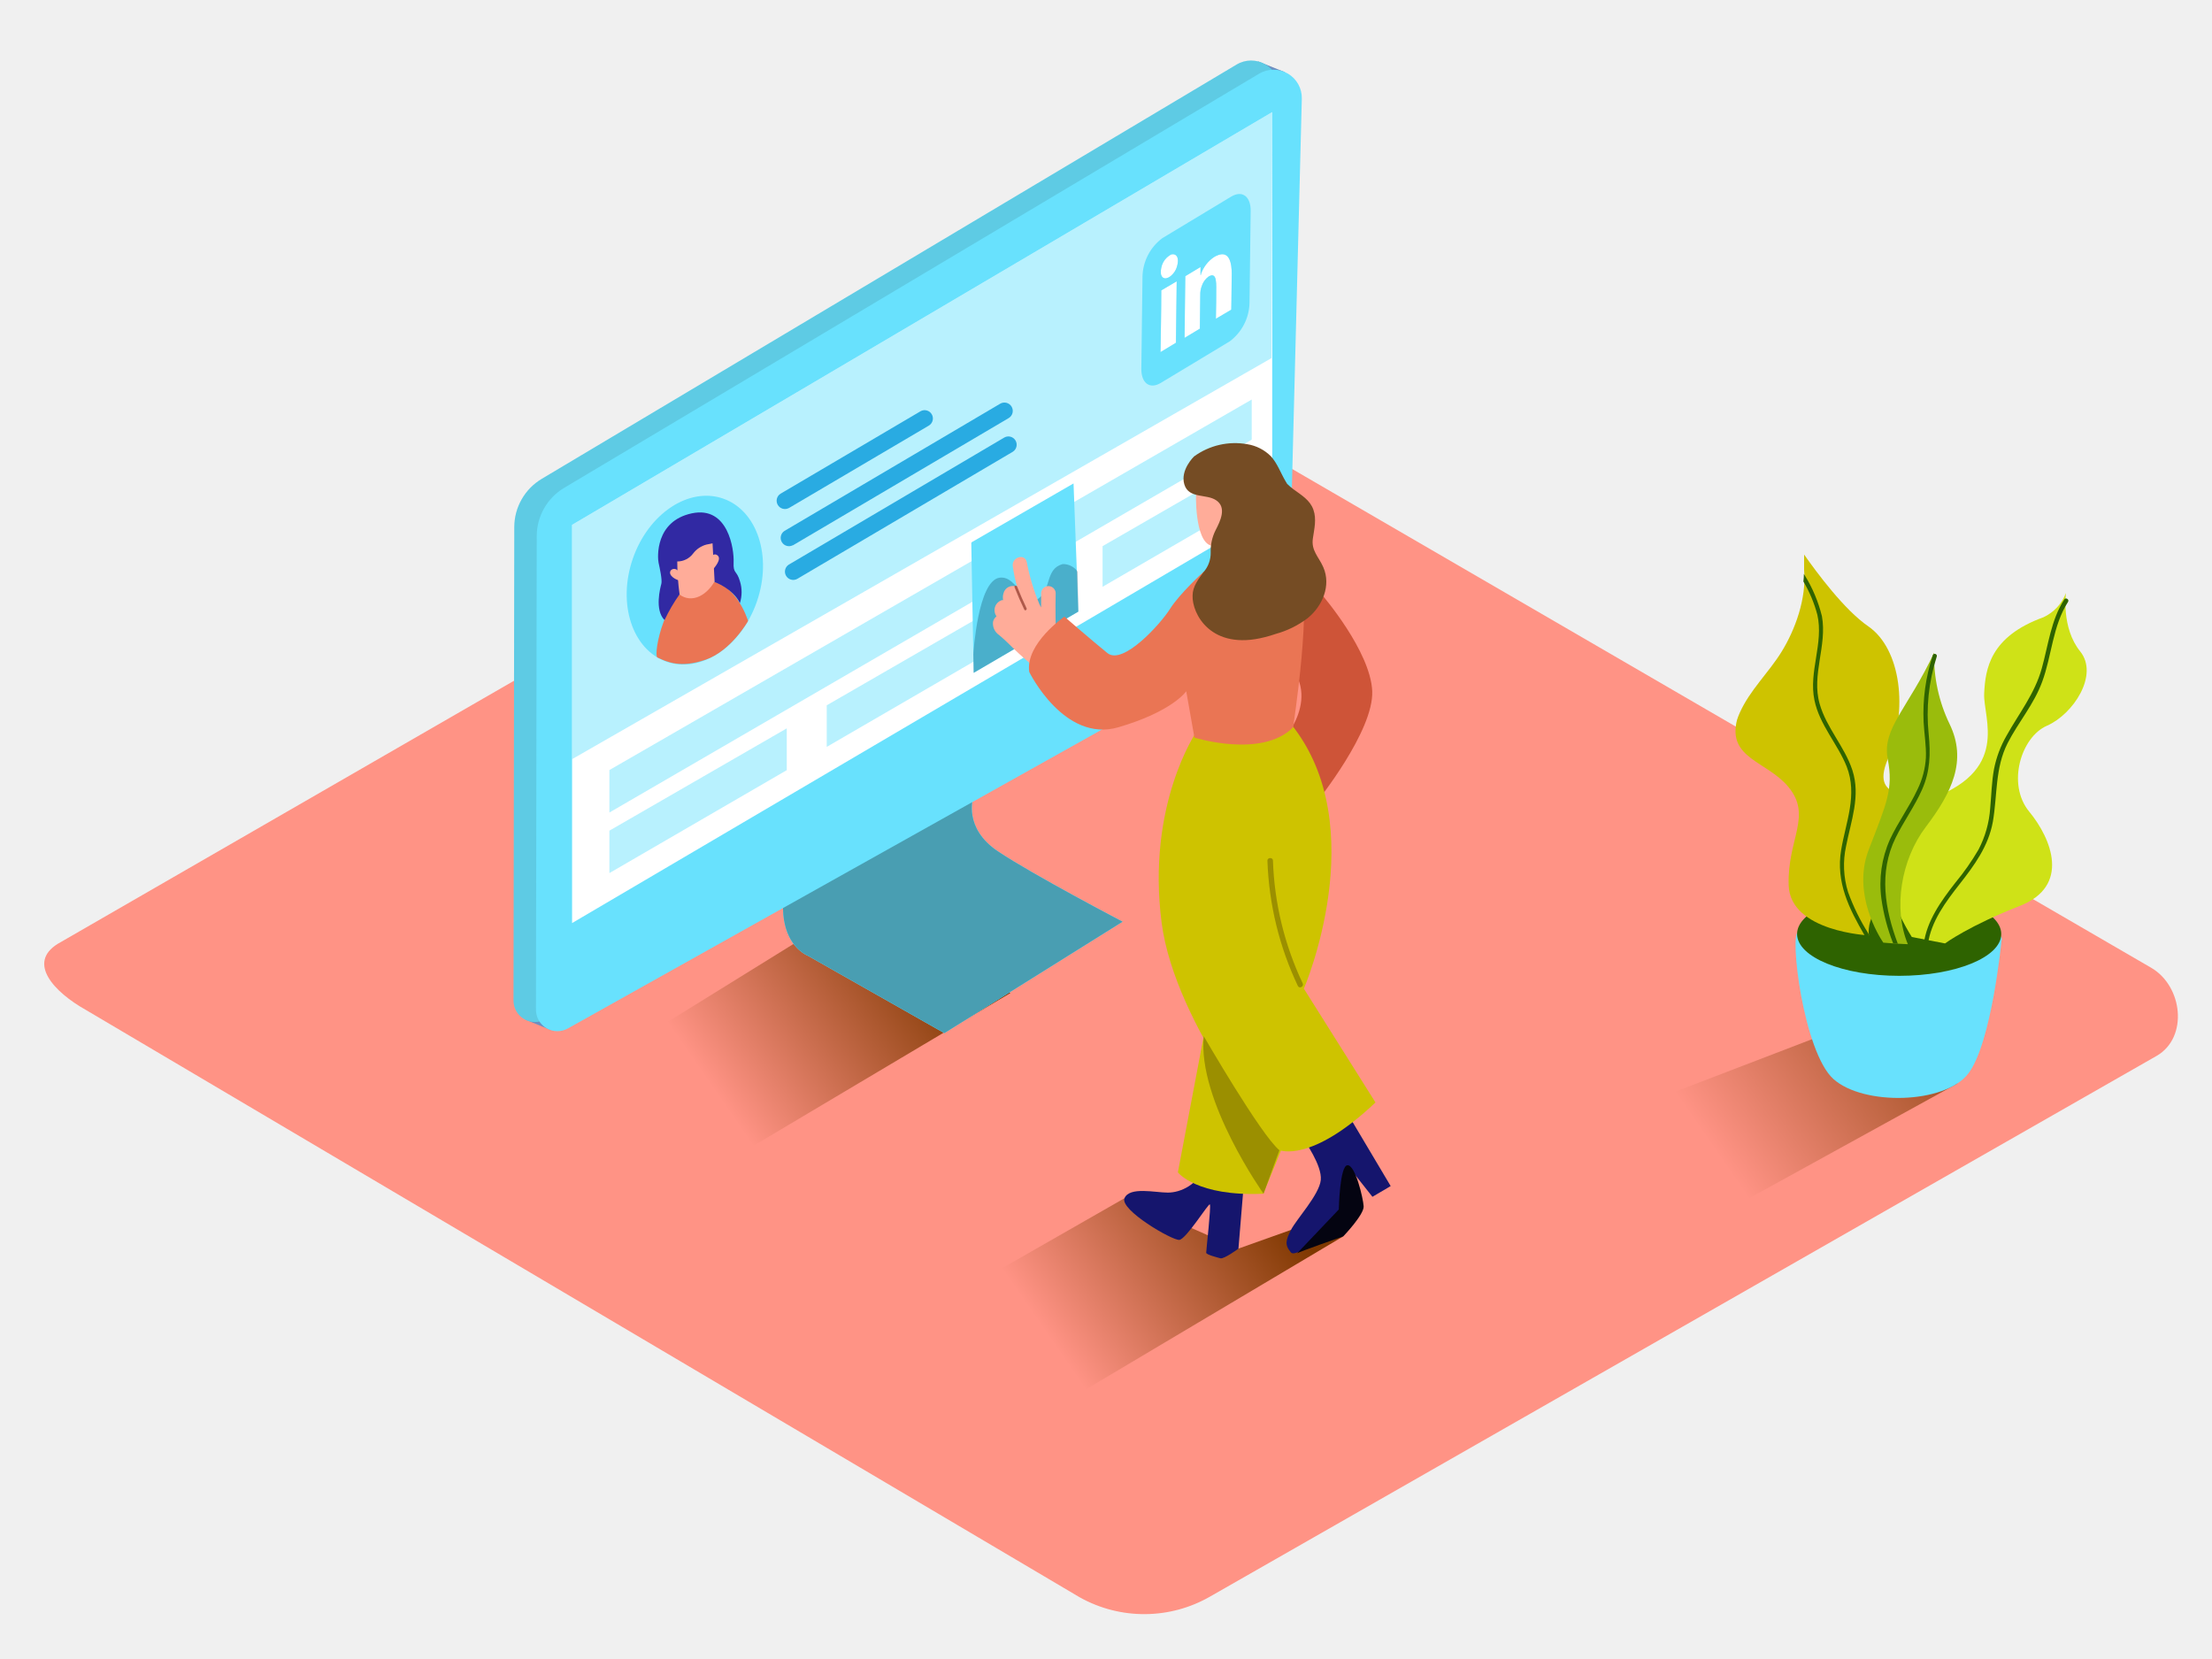
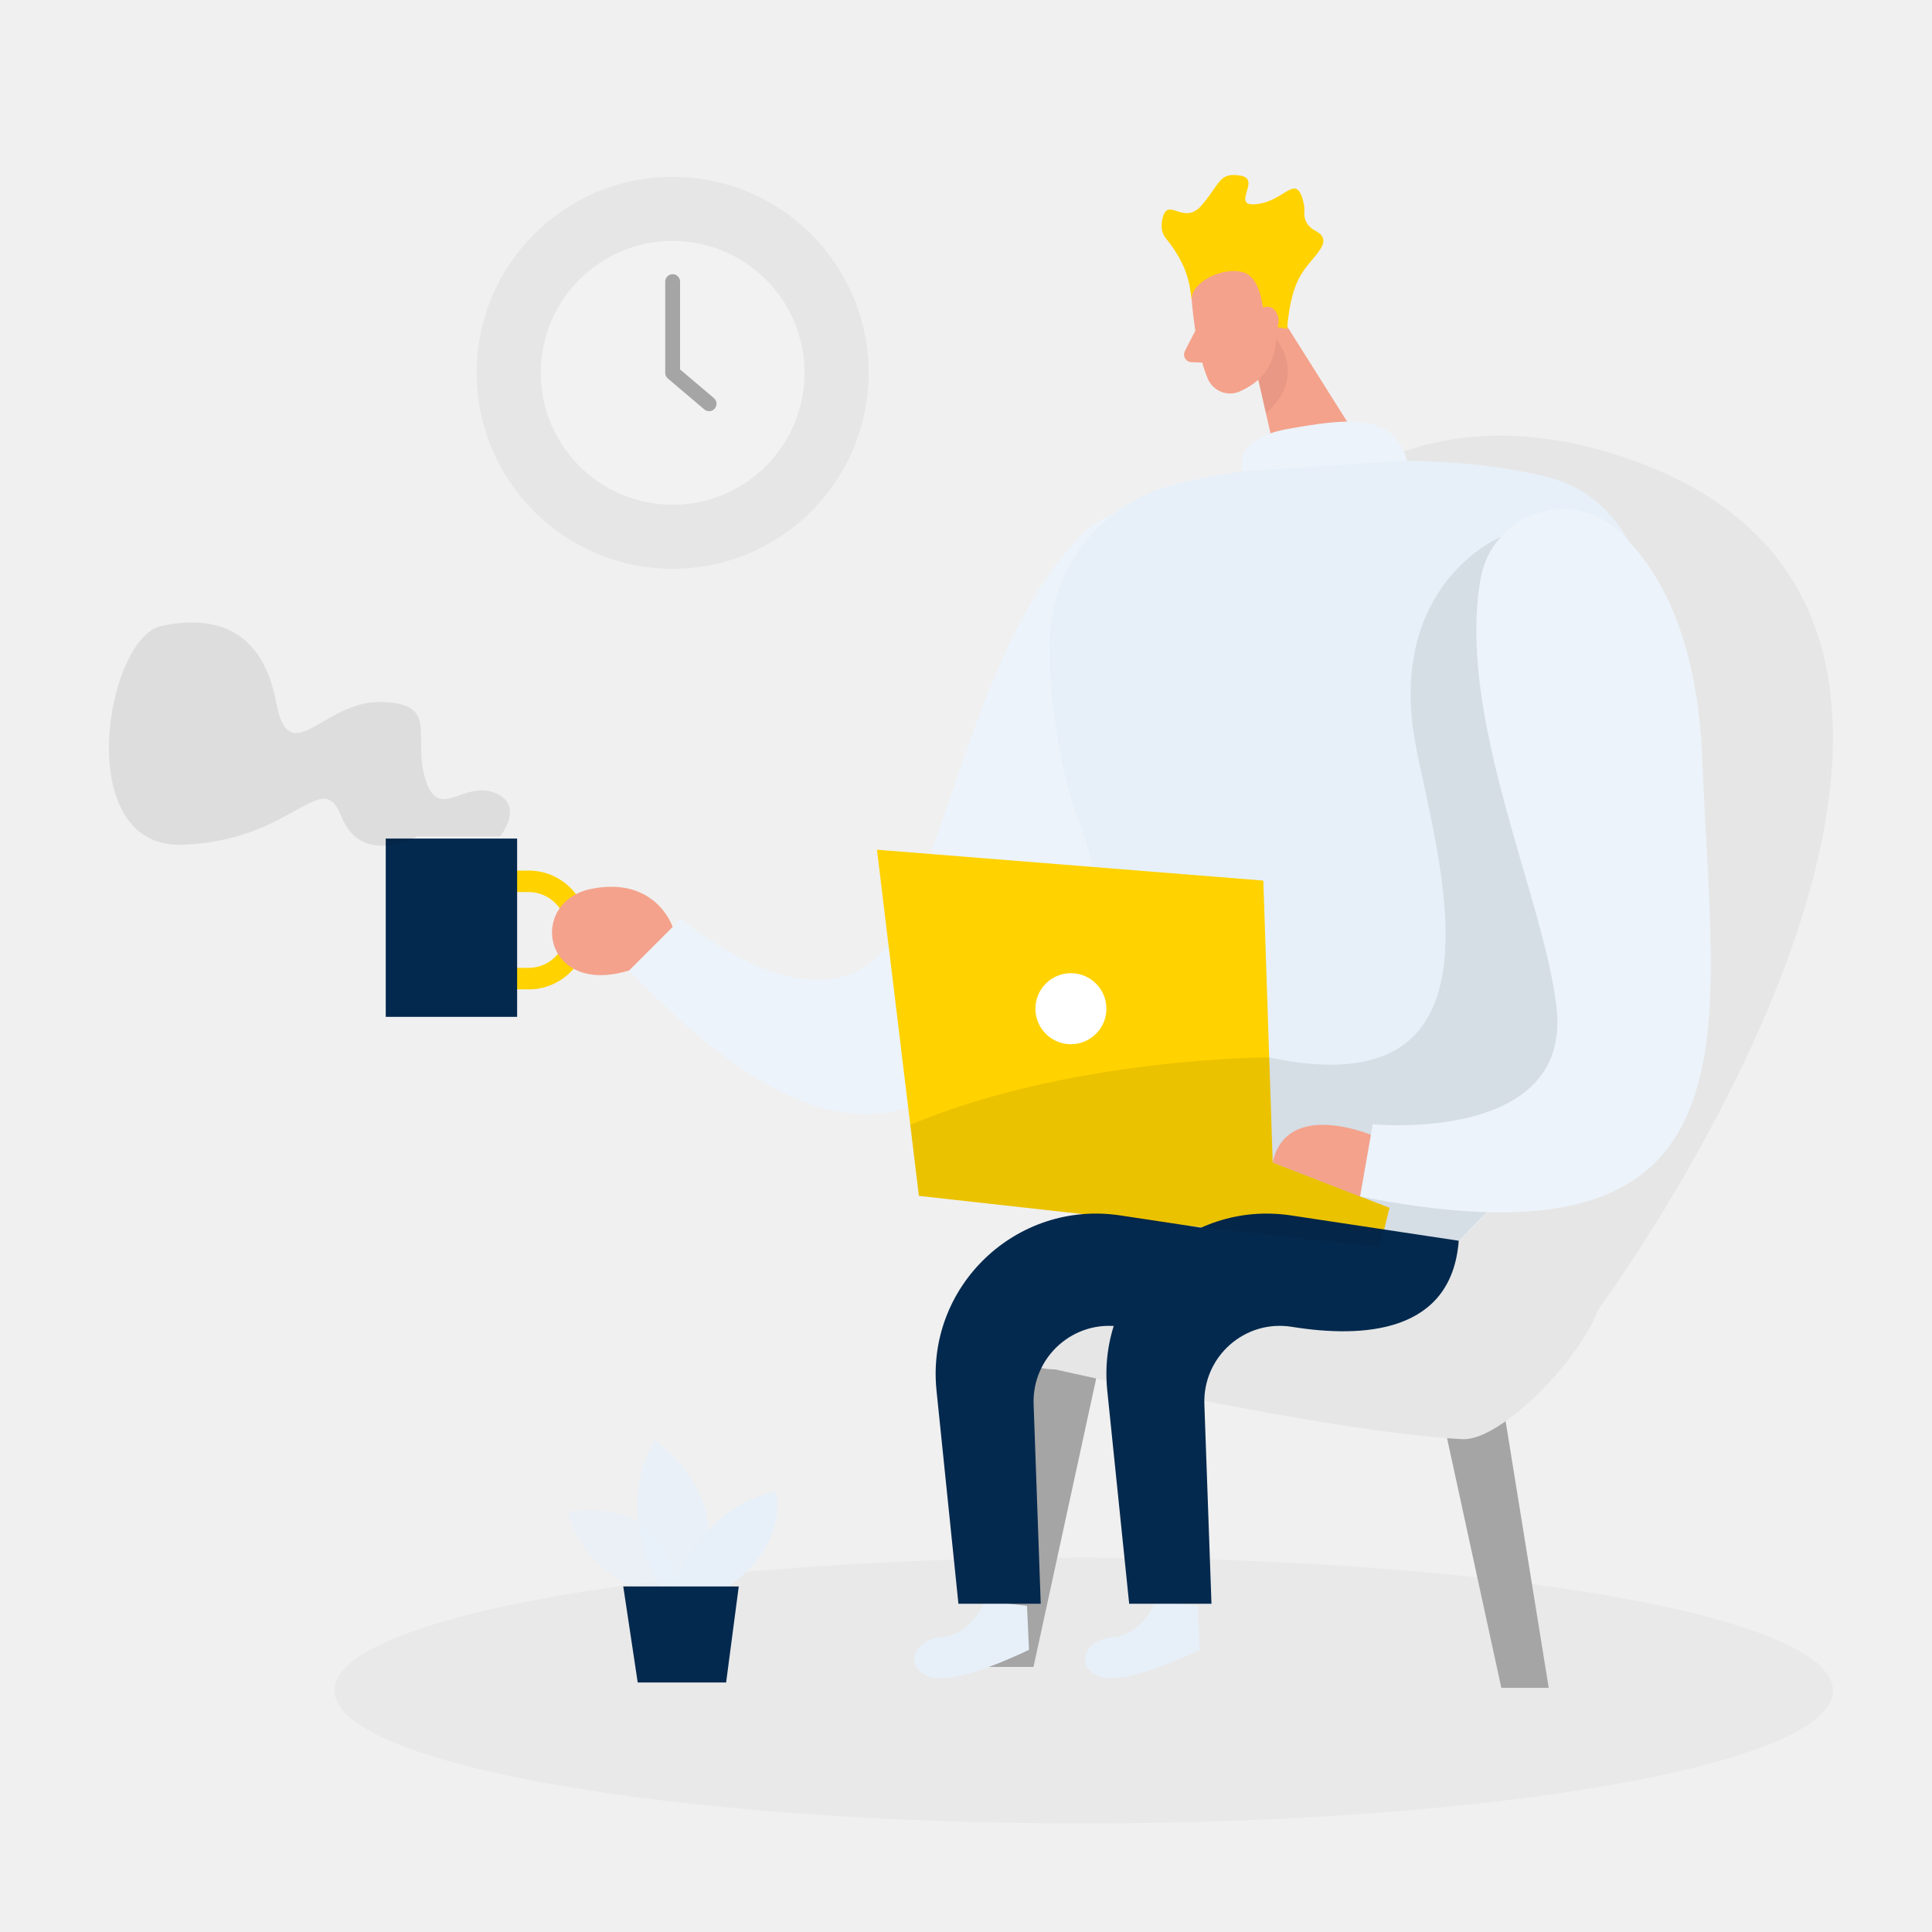
- <svg xmlns="http://www.w3.org/2000/svg" xmlns:xlink="http://www.w3.org/1999/xlink" id="Layer_2" data-name="Layer 2" viewBox="0 0 400 300" data-imageid="linkedin-isometric" imageName="LinkedIn" class="illustrations_image" style="width: 144px;">
+ <svg xmlns="http://www.w3.org/2000/svg" id="_0037_digital_nomad" viewBox="0 0 500 500" data-imageid="digital-nomad-21" imageName="Digital Nomad" class="illustrations_image" style="width: 161px;">
  <defs>
-     <linearGradient id="linear-gradient" x1="308.7" y1="207.1" x2="359.52" y2="171.98" gradientUnits="userSpaceOnUse">
-       <stop offset="0.01" stop-color="#ff9385" />
-       <stop offset="0.99" stop-color="#7f3800" />
-     </linearGradient>
-     <linearGradient id="linear-gradient-2" x1="128.81" y1="197.53" x2="169.13" y2="169.66" xlink:href="#linear-gradient" />
-     <linearGradient id="linear-gradient-3" x1="188.92" y1="241.55" x2="229.24" y2="213.69" xlink:href="#linear-gradient" />
+     <style>.cls-1,.cls-2{fill:#fff;}.cls-3{fill:#f4a28c;}.cls-4{fill:#a5a5a5;}.cls-5{opacity:.03;}.cls-5,.cls-6{fill:#000001;}.cls-7{fill:#e6e6e6;}.cls-8{fill:#ce8172;opacity:.31;}.cls-9{opacity:.58;}.cls-9,.cls-10,.cls-11{fill:#e7f0f9;}.cls-2{opacity:.2;}.cls-12{fill:#04294e;}.cls-6{opacity:.08;}.cls-10{opacity:.73;}.cls-13{fill:#f2f2f2;}.cls-14{fill:#ffd200;}</style>
  </defs>
-   <path d="M195.22,288.83,15.5,182.61c-5.72-3.21-10.63-8.49-5.05-11.94l180.37-104c2.71-1.68,6.82-2.78,9.57-1.18L389,175c5.72,3.32,6.75,12.6,1,15.93L218.91,288.66A23.9,23.9,0,0,1,195.22,288.83Z" fill="#ff9385" />
-   <path d="M335.76,184.82,282,205.44a232.85,232.85,0,0,1,26,15.81L354,195.92C345.44,190.84,344.17,190.07,335.76,184.82Z" fill="url(#linear-gradient)" />
-   <path d="M132,209.72l50.74-30.17-9.43-1.18-3.85-9.51-18.71-2.66-44.73,27.71A232.85,232.85,0,0,1,132,209.72Z" fill="url(#linear-gradient-2)" />
-   <path d="M99.72,186.32,95,184.38s1.93-1.79,1.93-1.79Z" fill="#6c8fc1" />
-   <polygon points="232.37 13.05 227.47 11.09 228.29 13.69 231.39 13.83 232.37 13.05" fill="#6c8fc1" />
-   <path d="M93,95.29l-.14,85.65a3.87,3.87,0,0,0,5.76,3.38l126.13-70.59a8.4,8.4,0,0,0,4.29-7.12l2.31-90.42a5.11,5.11,0,0,0-7.73-4.52L98,86.57A10.17,10.17,0,0,0,93,95.29Z" fill="#68e1fd" class="target-color" />
-   <path d="M93,95.29l-.14,85.65a3.87,3.87,0,0,0,5.76,3.38l126.13-70.59a8.4,8.4,0,0,0,4.29-7.12l2.31-90.42a5.11,5.11,0,0,0-7.73-4.52L98,86.57A10.17,10.17,0,0,0,93,95.29Z" opacity="0.1" />
-   <path d="M189.74,124.05,176,144.18s-1.9,5.52,4.47,9.78S203,166.67,203,166.67l-32.23,20.15-24.69-14s-11-4.08,1.45-26.8" fill="#68e1fd" class="target-color" />
-   <path d="M189.74,124.05,176,144.18s-1.9,5.52,4.47,9.78S203,166.67,203,166.67l-32.23,20.15-24.69-14s-11-4.08,1.45-26.8" fill="#68e1fd" class="target-color" />
-   <path d="M189.74,124.05,176,144.18s-1.9,5.52,4.47,9.78S203,166.67,203,166.67l-32.23,20.15-24.69-14s-11-4.08,1.45-26.8" opacity="0.3" />
-   <path d="M97.06,96.95l-.14,85.65a3.87,3.87,0,0,0,5.76,3.38l126.13-70.59a8.4,8.4,0,0,0,4.29-7.12l2.31-90.42a5.11,5.11,0,0,0-7.73-4.52L102,88.23A10.17,10.17,0,0,0,97.06,96.95Z" fill="#68e1fd" class="target-color" />
-   <polygon points="103.45 94.91 103.45 166.92 230.06 92.49 230.06 20.27 103.45 94.91" fill="#fff" />
-   <polygon points="103.45 137.28 229.92 64.76 230.06 20.27 103.45 94.91 103.45 137.28" fill="#68e1fd" opacity="0.47" class="target-color" />
-   <path d="M219.51,46.49a4.08,4.08,0,0,1,.85-.4c1.34-.44,2,.38,2.27,1.94a9.26,9.26,0,0,1,.1,1.53c0,2.06,0,4.12-.08,6.19V56l-2.77,1.67v-.29c0-1.83.05-3.67.06-5.5a7,7,0,0,0-.09-1.23c-.12-.65-.42-1-1-.76a2,2,0,0,0-.3.15,3.35,3.35,0,0,0-1.25,1.67,4.39,4.39,0,0,0-.28,1.65l-.07,5.78v.3l-2.77,1.67.14-11.16,2.75-1.66c0,.49,0,1,0,1.46l.07,0,0-.15A6.15,6.15,0,0,1,219.51,46.49Z" fill="#fff" />
-   <path d="M211.51,46.22a.9.9,0,0,1,1.12-.05c.41.33.48,1,.26,1.86A3.43,3.43,0,0,1,211.64,50l-.21.15c-1.12.69-1.81-.12-1.46-1.68a3.43,3.43,0,0,1,1-1.83A3.49,3.49,0,0,1,211.51,46.22Z" fill="#fff" />
-   <path d="M210,52.51l2.77-1.67L212.62,62l-2.76,1.66C209.91,60,210,56.24,210,52.51Z" fill="#fff" />
-   <path d="M222.66,35.54c2-1.18,3.53,0,3.5,2.61l-.21,16.7a8.94,8.94,0,0,1-3.58,6.88l-12.49,7.53c-2,1.18-3.53,0-3.49-2.62l.21-16.69a8.94,8.94,0,0,1,3.58-6.88Zm0,20.22c0-2.07.06-4.14.08-6.19a9.26,9.26,0,0,0-.1-1.53c-.24-1.56-.92-2.38-2.27-1.94a4.08,4.08,0,0,0-.85.4,6.15,6.15,0,0,0-2.35,3.09l0,.15-.07,0c0-.49,0-1,0-1.46l-2.75,1.66-.14,11.16,2.77-1.67v-.3l.07-5.78a4.39,4.39,0,0,1,.28-1.65A3.35,3.35,0,0,1,218.55,50a2,2,0,0,1,.3-.15c.58-.23.89.11,1,.76a7,7,0,0,1,.09,1.23c0,1.83,0,3.67-.06,5.5v.29L222.65,56v-.21m-10,6.25.14-11.16L210,52.51c0,3.72-.09,7.44-.14,11.16L212.62,62m.26-14c.22-.86.15-1.53-.26-1.86a.9.9,0,0,0-1.12.05,3.49,3.49,0,0,0-.49.37,3.43,3.43,0,0,0-1,1.83c-.36,1.56.34,2.36,1.46,1.68l.21-.15A3.43,3.43,0,0,0,212.88,48" fill="#68e1fd" class="target-color" />
-   <ellipse cx="125.65" cy="104.91" rx="15.61" ry="11.87" transform="translate(-14.54 189.41) rotate(-70.94)" fill="#68e1fd" class="target-color" />
-   <path d="M118.88,118.89c-.82-.38,1.33-12.37,7.59-13.71s8.81,7.11,8.81,7.11-3.06,5.4-7.67,7S120.55,119.67,118.88,118.89Z" fill="#ea7554" />
-   <ellipse cx="125.72" cy="101.51" rx="6.79" ry="4.63" transform="translate(-2.26 200.15) rotate(-76.54)" fill="#ffac99" />
-   <path d="M133.82,105.16c-.6-2.13-1.26-1.31-1.16-3.51s-.92-10.24-7.57-8.82-6.2,8-6,8.92.69,3.13.5,3.83-1.26,4.72.58,6.55a29.83,29.83,0,0,1,2.72-4.66,43.76,43.76,0,0,1-.42-5.94,3.57,3.57,0,0,0,2.88-1.45,4.42,4.42,0,0,1,2.42-1.61c.38-.08.73-.13,1.08-.22l.38,7s3.28,1.15,4.57,3.8A6.55,6.55,0,0,0,133.82,105.16Z" fill="#3129a3" />
-   <path d="M123.23,104.1a2,2,0,0,0-.84-1.07.81.81,0,0,0-1.12.16c-.53.88,1.07,1.77,1.77,1.8A.47.47,0,0,0,123.23,104.1Z" fill="#ffac99" />
-   <path d="M129.72,100.41c-.86-.63-1.61.83-1.64,1.5a.41.41,0,0,0,.2.38l-.08.11c-.37.46.27,1.14.65.67S130.61,101.06,129.72,100.41Z" fill="#ffac99" />
-   <line x1="141.9" y1="90.57" x2="167.23" y2="75.64" fill="#ea7554" />
-   <path d="M142.66,91.87,168,76.94a1.5,1.5,0,0,0-1.51-2.59L141.14,89.28a1.5,1.5,0,0,0,1.51,2.59Z" fill="#29abe2" />
-   <line x1="142.63" y1="97.31" x2="181.63" y2="74.32" fill="#ea7554" />
-   <path d="M143.39,98.61l39-23A1.5,1.5,0,0,0,180.87,73l-39,23a1.5,1.5,0,0,0,1.51,2.59Z" fill="#29abe2" />
-   <line x1="143.4" y1="103.39" x2="182.39" y2="80.4" fill="#ea7554" />
-   <path d="M144.15,104.69l39-23a1.5,1.5,0,0,0-1.51-2.59l-39,23a1.5,1.5,0,0,0,1.51,2.59Z" fill="#29abe2" />
-   <polygon points="110.2 139.25 110.2 146.93 226.35 79.5 226.35 72.25 110.2 139.25" fill="#68e1fd" opacity="0.47" class="target-color" />
-   <polygon points="142.27 131.71 110.2 150.21 110.2 157.88 142.27 139.27 142.27 131.71" fill="#68e1fd" opacity="0.47" class="target-color" />
-   <polygon points="199.38 98.76 199.38 106.11 226.35 90.45 226.35 83.21 199.38 98.76" fill="#68e1fd" opacity="0.47" class="target-color" />
-   <polygon points="178.46 110.83 149.5 127.54 149.5 135.06 178.46 118.25 178.46 110.83" fill="#68e1fd" opacity="0.47" class="target-color" />
-   <path d="M325.21,168.47c-1.7.18.9,21.8,6.34,26.66s20.15,4.53,24.38-1,6-24,6-24S365,164.32,325.21,168.47Z" fill="#68e1fd" class="target-color" />
-   <ellipse cx="343.43" cy="168.9" rx="18.46" ry="7.56" fill="#2e6300" />
-   <path d="M323.35,142.24c4.46,5.32-.18,9.46.1,17.86s14.5,9.05,14.5,9.05c-.77-6.87,10.79-11.77,10.33-19.62s-10.58-3.59-6.88-12.32,2.37-19.84-3.53-23.93c-4.37-3-9.35-9.76-11.63-13,0,.94,0,1.87,0,2.8.45,5.12-1.59,10.77-4.1,14.82-2.33,3.76-5.71,6.9-7.54,11a12.46,12.46,0,0,0-.5,1.31C312.36,137.15,319.5,137.65,323.35,142.24Z" fill="#cec300" />
-   <path d="M326.2,103.77q0,.69-.09,1.38a23.63,23.63,0,0,1,2.52,6c1.19,5.16-1.6,10.29-.52,15.47.93,4.49,4.18,7.87,5.83,12,2,5.14-.15,10-1,15.07-1,5.85,1.47,10.71,4.3,15.56.25.43.88,0,.63-.43a38.54,38.54,0,0,1-3.68-7.5,16.22,16.22,0,0,1-.36-8.31c.89-4.57,2.66-9.07,1.14-13.73-1.41-4.3-4.68-7.64-5.92-12-1.51-5.27,1.39-10.55.41-15.86a25.84,25.84,0,0,0-3.12-7.41Z" fill="#2e6300" />
-   <path d="M370.16,131.23c4.72-2.06,9.44-9.18,6-13.44s-2.57-10.56-2.57-10.56a7.89,7.89,0,0,1-4.07,4.39c-9.65,3.49-10.51,9.31-10.72,13.8s4.93,14.15-10.5,19.32-2.58,24.7-2.58,24.7l6,1.16h0c.2-.14,4.5-3.26,13.5-6.77,9.22-3.59,5.79-12.13,1.72-17.07S365.44,133.28,370.16,131.23Z" fill="#cfe217" />
-   <path d="M373.29,108.39c-2.41,3.73-2.89,8.24-4.07,12.47-1.28,4.6-4.11,8.11-6.37,12.17a19.79,19.79,0,0,0-2.27,6.05c-.43,2.33-.47,4.72-.69,7.08a19,19,0,0,1-2.11,7.47,44.31,44.31,0,0,1-4.2,6c-2.56,3.28-5.19,6.92-5.72,11.16l.76,0c.56-4.17,3.23-7.71,5.75-10.93,2.65-3.38,5.2-6.84,6-11.25.84-4.87.38-9.73,2.68-14.24,1.94-3.79,4.75-7,6.24-11.08,1.76-4.77,1.89-10.14,4.69-14.47C374.21,108.36,373.56,108,373.29,108.39Z" fill="#2e6300" />
-   <path d="M345,170.74c-2.69-6.46-1.24-15.3,3.25-21.21,4.71-6.21,7.51-12,4.29-18.62a28.27,28.27,0,0,1-2.79-12.9c-4.72,10.11-9.44,13.7-8.39,19.21s-.19,8-3.46,16.5c-3,7.89,1.9,15.62,2.66,16.74Q342.81,170.67,345,170.74Z" fill="#9abc0c" />
-   <path d="M342.35,170.61l.84.06c-2.34-6.22-3.49-12.88-.41-19.16,1.47-3,3.44-5.68,4.79-8.73,1.46-3.3,1.55-6.42,1.2-10a34.11,34.11,0,0,1,1.44-14,.38.38,0,1,0-.72-.21,33.39,33.39,0,0,0-1.64,12c.11,2.15.5,4.3.41,6.46a15,15,0,0,1-1.5,5.69c-1.46,3.15-3.53,5.93-5,9.09a19.82,19.82,0,0,0-1.54,10.74A35.21,35.21,0,0,0,342.35,170.61Z" fill="#2e6300" />
-   <path d="M195,110.6l-.87-23.18L175.8,98a.29.29,0,0,0-.16.27l.43,23.41L195,110.6" fill="#68e1fd" class="target-color" />
-   <path d="M192.16,102c-3.12.88-2,4.33-4.28,6.17-2.72,2.24-3.75-4.11-7.09-3.71-4,.48-4.78,13.87-4.78,13.87l.06,3.34L195,110.6l-.13-7.23A3.23,3.23,0,0,0,192.16,102Z" fill="#053855" opacity="0.3" />
-   <path d="M192.15,253.75l50.74-30.17-9.43-1.18-9.55,3.4-20.61-9.1-37.13,21.24A232.85,232.85,0,0,1,192.15,253.75Z" fill="url(#linear-gradient-3)" />
-   <path d="M239.14,107.66s8.69,10.09,9,17.31-10,20-10,20l-6.64-10.48s8.65-8.94,0-15.82c0,0-3-11.6,7.61-11" fill="#ce5438" />
-   <path d="M235.84,206.21s3.27,4.53,3,7.18-4.43,7.12-5.38,9-1.2,2.72,0,4.11,11.39-7.5,11.62-8.93-1.42-6.87-1.42-6.87l4.52,5.72,3.3-1.94-7-11.77" fill="#15156d" />
-   <path d="M234.55,226.65c.28-.27,8.35-3.07,8.35-3.07s3.79-3.95,3.69-5.45-1.5-7.48-2.92-7.42-1.57,8-1.57,8Z" fill="#040411" />
-   <path d="M224.95,213.72l-1,12.08s-2.61,1.91-3.25,1.74-2.56-.66-2.58-1,.92-8.54.66-8.75-4.27,6.28-5.52,6.42-10.83-5.43-9.91-7.55,5.55-1,7.83-1,5.44-1.33,7.15-5.24" fill="#15156d" />
-   <path d="M218.88,181,213,212s3.38,4.41,15.45,3.86l9-22" fill="#cec300" />
-   <path d="M216.3,132.42s-9,13.15-6.24,34.44c2.46,18.87,21.3,41.11,21.3,41.11s5.64,2.49,17.37-8.61l-12.95-20.58s12.62-29.23-2.28-47.8" fill="#cec300" />
-   <path d="M190.9,107.19a1.32,1.32,0,0,0-2.63,0c0,.89,0,1.77,0,2.66-.1-.19-.2-.38-.3-.57a38,38,0,0,1-2.29-7.6c-.32-1.69-2.76-.93-2.54.7a26.4,26.4,0,0,0,.8,3.78l-.26-.11a1.73,1.73,0,0,0-2.21,1.22,2.44,2.44,0,0,0-.07,1.25l-.2,0a1.9,1.9,0,0,0-1,2.93,1.75,1.75,0,0,0-.63,1,2.54,2.54,0,0,0,1.13,2.41c.91.75,1.89,1.73,2.72,2.54,1.08,1.06,2.31,2.11,3.33,3s2.69-1.95,2.7-2.89a1.2,1.2,0,0,0,1.57-1.22Q190.8,111.74,190.9,107.19Z" fill="#ffac99" />
-   <path d="M185.64,110q-.93-1.94-1.72-3.94c-.11-.28-.57-.16-.46.13q.81,2.06,1.77,4.06C185.36,110.51,185.77,110.27,185.64,110Z" fill="#af594a" />
-   <path d="M217.67,103.38s-4.39,4-6.09,6.72-8.52,10.27-11.32,8-7.78-6.59-7.78-6.59-7.1,4.88-6.36,10c0,0,6.3,12.88,16.13,10S214.51,125,214.51,125l1.48,8.38s12.19,3.82,17.84-1.85c0,0,3.71-24.06,1-27.66" fill="#ea7554" />
-   <path d="M216.31,88.81c-.09.28-.3,9,2.66,9.84s8-1.24,9.32-4-.56-11.58-5.24-12.09S217.14,86.26,216.31,88.81Z" fill="#ffac99" />
-   <path d="M239.3,102.58c-.84-1.92-2.22-3-1.89-5.22.25-1.75.7-3.47.09-5.2s-2.14-2.61-3.58-3.67a9.16,9.16,0,0,1-1.17-1l-.31-.52c-.86-1.46-1.48-3.23-2.64-4.48a7.76,7.76,0,0,0-4.23-2.16,12.59,12.59,0,0,0-9.65,2.21s-2.55,2.45-1.75,5.07,4,1.66,5.74,2.85c2,1.32.72,3.84-.11,5.45a8.37,8.37,0,0,0-.87,4,5.23,5.23,0,0,1-1.27,3.52c-.93,1.28-2,2.61-2,4.26-.14,3.24,3.28,10.06,13.09,7.52.63-.16,1.29-.35,1.95-.58a17,17,0,0,0,5.78-2.86C239.14,109.61,240.74,105.88,239.3,102.58Z" fill="#754c24" />
-   <path d="M217.68,187.38S228,205.24,231.36,208l-2.87,7.86S216.51,199,217.68,187.38Z" fill="#9b8f00" />
-   <path d="M235.57,177.82a56.24,56.24,0,0,1-5.38-22.2c0-.61-1-.61-1,0a57.45,57.45,0,0,0,5.51,22.68C235,178.86,235.83,178.37,235.57,177.82Z" fill="#9b8f00" />
+   <ellipse id="sd" class="cls-5" cx="280.46" cy="437.51" rx="193.91" ry="34.4" />
+   <g id="plant">
+     <path class="cls-9" d="m168.88,412.79s-17.94-4.82-21.91-21.49c0,0,27.75-5.73,28.66,22.93l-6.75-1.45Z" />
+     <path class="cls-10" d="m171.07,411s-12.61-19.75-1.66-38.3c0,0,21.17,13.32,11.89,38.3h-10.23Z" />
+     <path class="cls-11" d="m174.3,411s6.53-20.93,26.51-24.98c0,0,3.81,13.56-12.85,24.98h-13.67Z" />
+     <polygon class="cls-12" points="161.3 410.58 165.04 435.43 187.92 435.43 191.19 410.58 161.3 410.58" />
+   </g>
+   <g id="person">
+     <path class="cls-11" d="m280.19,138.13c11.92-11.89,32.36-6.35,36.15,10.05,3.21,13.87,1.45,34.17-16.3,61.59-38.25,59.06-62.44,119.64-137.21,41.38l13.41-13.41s39.08,33.64,56.14,2.84c13.75-24.83,21.89-76.6,47.81-102.45Z" />
+     <path class="cls-2" d="m280.19,138.13c11.92-11.89,32.36-6.35,36.15,10.05,3.21,13.87,1.45,34.17-16.3,61.59-38.25,59.06-62.44,119.64-137.21,41.38l13.41-13.41s39.08,33.64,56.14,2.84c13.75-24.83,21.89-76.6,47.81-102.45Z" />
+     <path class="cls-3" d="m308.43,77.77s.83,12.43,4.15,20.26c1.35,3.18,5.08,4.68,8.23,3.29,3.92-1.73,8.72-5.21,9.09-11.92l2.02-11.32s1.02-7.14-6.69-11.06c-7.71-3.92-17.68,3.19-16.8,10.74Z" />
+     <polygon class="cls-3" points="330.23 79.9 355.89 120.63 332.22 127.15 325.64 98.24 330.23 79.9" />
+     <path class="cls-3" d="m309.35,85.57l-2.7,5.27c-.67,1.3.25,2.85,1.71,2.9l4.84.16-3.86-8.33Z" />
+     <path class="cls-8" d="m325.64,98.24s4.25-3.04,4.61-10.53c0,0,8.33,9.62-2.62,19.24l-1.98-8.7Z" />
+     <path class="cls-7" d="m413.56,338.99s136.81-184.82,0-222.68c-49.9-13.81-125.83,5.65-95.92,183.56l95.92,39.12Z" />
+     <polygon class="cls-4" points="370.64 354.45 388.54 436.81 400.81 436.81 386.6 348.9 370.64 354.45" />
+     <polygon class="cls-4" points="285.37 349.04 267.47 431.4 255.19 431.4 269.41 343.49 285.37 349.04" />
+     <path class="cls-7" d="m413.56,338.99c-4.72,13-25.19,33.96-35.06,33.47-33.97-1.7-105.42-18.06-105.42-18.06-9.88,0-17.89-8.01-17.89-17.89l5.02-5.37c0-9.88,14.87-10.03,24.76-10.03h110.7c9.88,0,17.89,8.01,17.89,17.89h0Z" />
+     <path class="cls-11" d="m271.52,168.15c-.53-19.73,12.36-37.22,31.39-42.45,21.64-5.95,67.49-10.05,97.91-2.15,55.68,14.46,23.08,155.07-23.29,197.56l-104.27-15.93s20.12-55.64,6.55-90.88c-5.91-15.35-7.91-32.11-8.29-46.14Z" />
+     <path class="cls-14" d="m308.43,77.77l-.41-2.85c-.7-4.91-3.08-9.32-6.23-13.16-.93-1.13-1.48-2.73-1-4.97,1.38-6.42,5.42,1.97,10.26-3.73,4.83-5.7,4.48-8.54,10.03-7.6,5.55.94-2.9,8.21,4.19,7.36s9.84-7.53,11.77-1.56c.48,1.5.61,2.7.52,3.65-.19,2.02.97,3.86,2.78,4.77s2.95,2.33,1.46,4.65c-3.32,5.15-7.44,6.06-8.71,20.81l-5.98-1.16s.25-11.2-4.84-13.3c-5.09-2.1-14.35,2.26-13.85,7.09Z" />
+     <path class="cls-6" d="m388.44,138.94s-26.91,10.9-22.97,47.99c2.7,25.41,35.15,108.06-46.18,84.4l-1.64,31.05,40.57,15.8,19.31,2.91,6.79-7.02,34.94-49.71-10.66-63.99-20.15-61.44Z" />
+     <polygon class="cls-14" points="226.96 219.91 326.95 227.89 329.37 300.84 359.6 312.58 357.09 322.75 237.81 309.49 226.96 219.91" />
+     <circle class="cls-1" cx="277.15" cy="261.05" r="9.19" />
+     <path class="cls-11" d="m299.01,414.31s-3.14,8.72-11.01,9.38c-7.88.67-9.94,8.37-2.86,10.37,7.08,2.01,25.35-7.1,25.35-7.1l-.51-11.37-10.97-1.29Z" />
+     <path class="cls-12" d="m377.52,321.1l-43.42-6.55c-26.86-4.05-50.32,18.33-47.54,45.34l5.67,55.16h21.3l-1.84-51.64c-.44-12.31,10.47-21.99,22.63-20.03,18.48,2.98,41.38,1.69,43.2-22.29Z" />
+     <path class="cls-11" d="m254.82,414.31s-3.14,8.72-11.01,9.38c-7.88.67-9.94,8.37-2.86,10.37,7.08,2.01,25.35-7.1,25.35-7.1l-.51-11.37-10.97-1.29Z" />
+     <path class="cls-12" d="m333.33,321.1l-43.42-6.55c-26.86-4.05-50.32,18.33-47.54,45.34l5.67,55.16h21.3l-1.84-51.64c-.44-12.31,10.47-21.99,22.63-20.03,18.48,2.98,41.38,1.69,43.2-22.29Z" />
+     <path class="cls-11" d="m383.2,149.71c2.93-16.57,22.85-23.77,35.37-12.52,10.59,9.52,20.8,27.14,22.01,59.79,2.59,70.32,17.55,133.8-88.6,112.65l3.28-18.68s51.31,5.11,47.6-29.9c-2.99-28.22-26.05-75.29-19.67-111.33Z" />
+     <path class="cls-2" d="m383.2,149.71c2.93-16.57,22.85-23.77,35.37-12.52,10.59,9.52,20.8,27.14,22.01,59.79,2.59,70.32,17.55,133.8-88.6,112.65l3.28-18.68s51.31,5.11,47.6-29.9c-2.99-28.22-26.05-75.29-19.67-111.33Z" />
+     <path class="cls-3" d="m354.78,293.7s-21.82-9.24-25.41,7.14l22.61,8.79,2.8-15.93Z" />
+     <path class="cls-3" d="m324.85,84.34s-.64-4.75,2.98-4.94,4.58,6.68-.16,8.06l-2.82-3.13Z" />
+     <path class="cls-11" d="m321.55,121.96s-3.16-8.29,11.73-10.94c14.89-2.65,27.55-4.43,30.8,8.15" />
+     <path class="cls-2" d="m321.55,121.96s-3.16-8.29,11.73-10.94c14.89-2.65,27.55-4.43,30.8,8.15" />
+     <path class="cls-6" d="m328.47,273.65s-51.33,0-92.89,17.45l2.23,18.39,119.29,13.26,2.5-10.17-30.22-11.75-.9-27.19Z" />
+     <path class="cls-14" d="m136.8,256.04h-10.28v-5.56h10.28c5.41,0,9.81-4.4,9.81-9.81s-4.4-9.81-9.81-9.81h-10.28v-5.56h10.28c8.48,0,15.38,6.9,15.38,15.38s-6.9,15.38-15.38,15.38Z" />
+     <path class="cls-3" d="m174.08,239.89s-4.28-13.15-20.97-9.87c-16.69,3.28-12.68,28.05,9.72,21.13l11.25-11.25Z" />
+     <rect class="cls-12" x="99.83" y="217.02" width="34" height="46.14" />
+     <path class="cls-6" d="m129.42,216.48s6.67-8.24-1.5-11.35-14.38,7.59-17.83-3.45,3.8-19.67-11.39-20.01c-15.18-.35-23.81,18.29-27.26,0-3.45-18.29-15.18-22.77-29.67-19.67-14.49,3.11-23.46,57.71,5.52,56.63,28.98-1.08,35.88-20.5,41.06-7.34,5.18,13.16,19.7,5.19,19.7,5.19h21.36Z" />
+   </g>
+   <g id="clock">
+     <circle class="cls-7" cx="174.08" cy="96.49" r="50.72" />
+     <circle class="cls-13" cx="174.08" cy="96.49" r="34.13" />
+     <path class="cls-4" d="m183.51,106.41c-.44,0-.88-.15-1.24-.46l-9.43-7.99c-.43-.36-.68-.9-.68-1.46v-23.62c0-1.06.86-1.92,1.92-1.92s1.92.86,1.92,1.92v22.73l8.76,7.42c.81.68.91,1.9.22,2.71-.38.45-.92.68-1.47.68Z" />
+   </g>
</svg>
